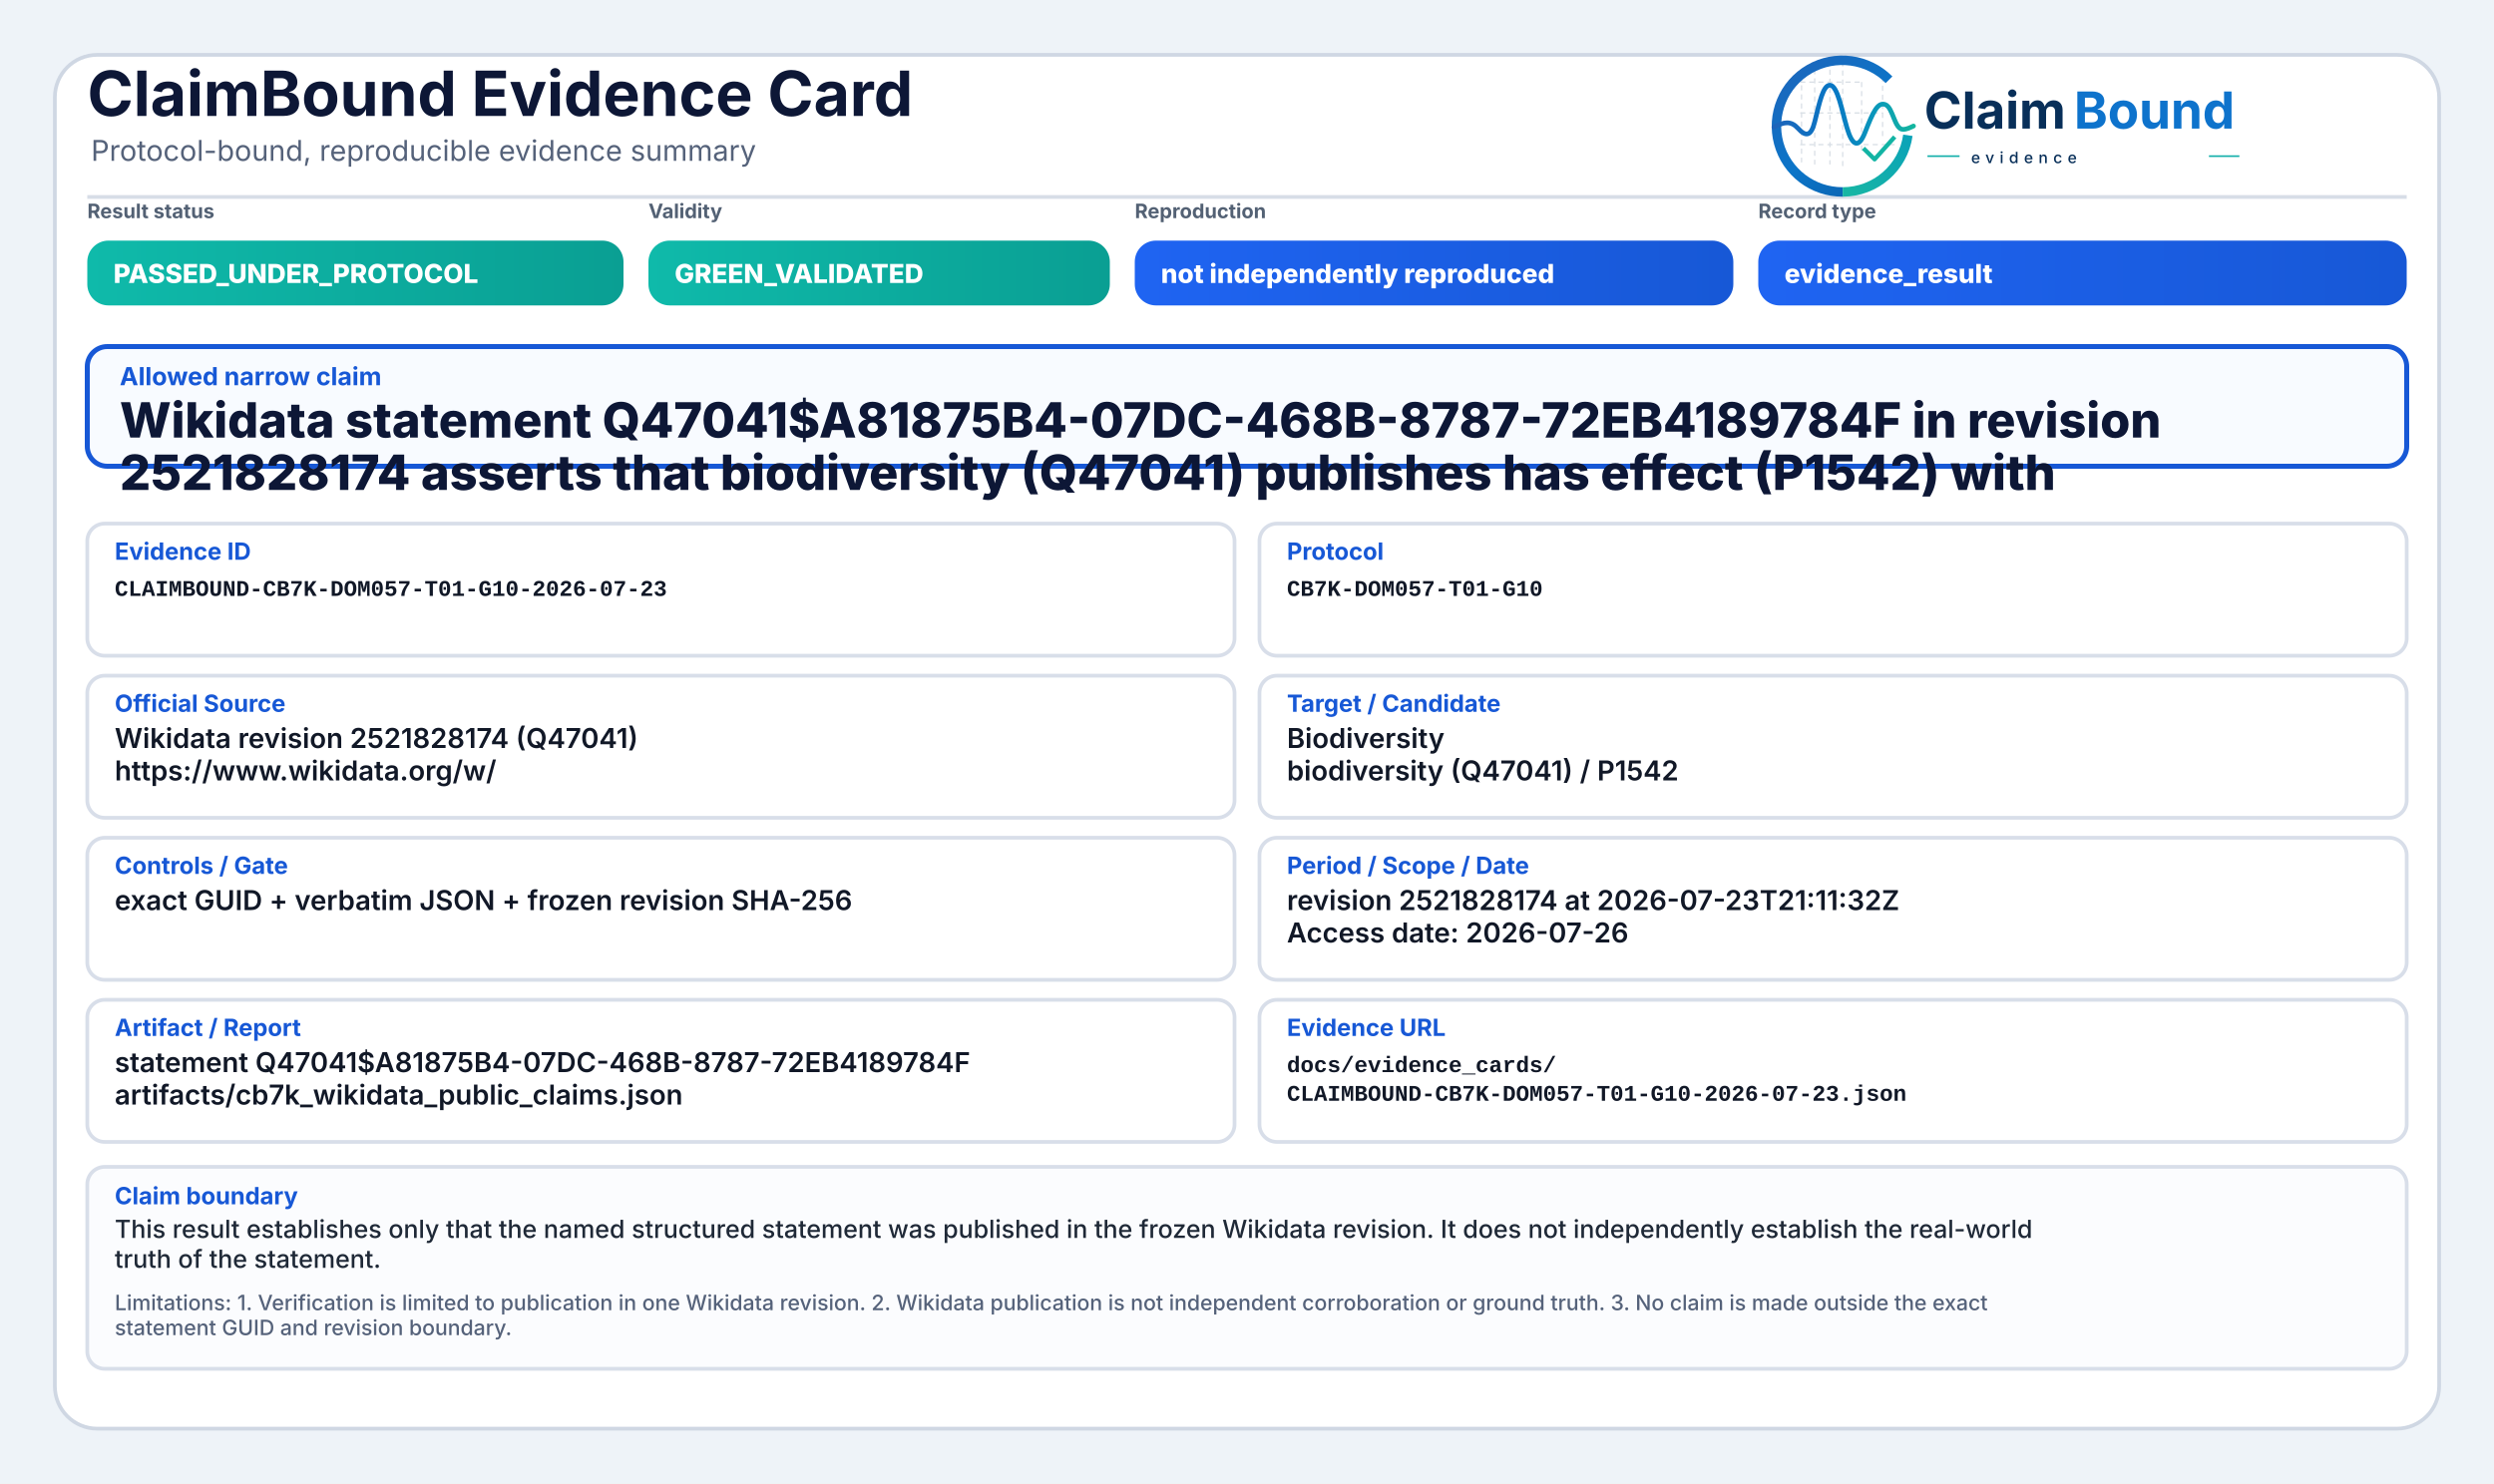
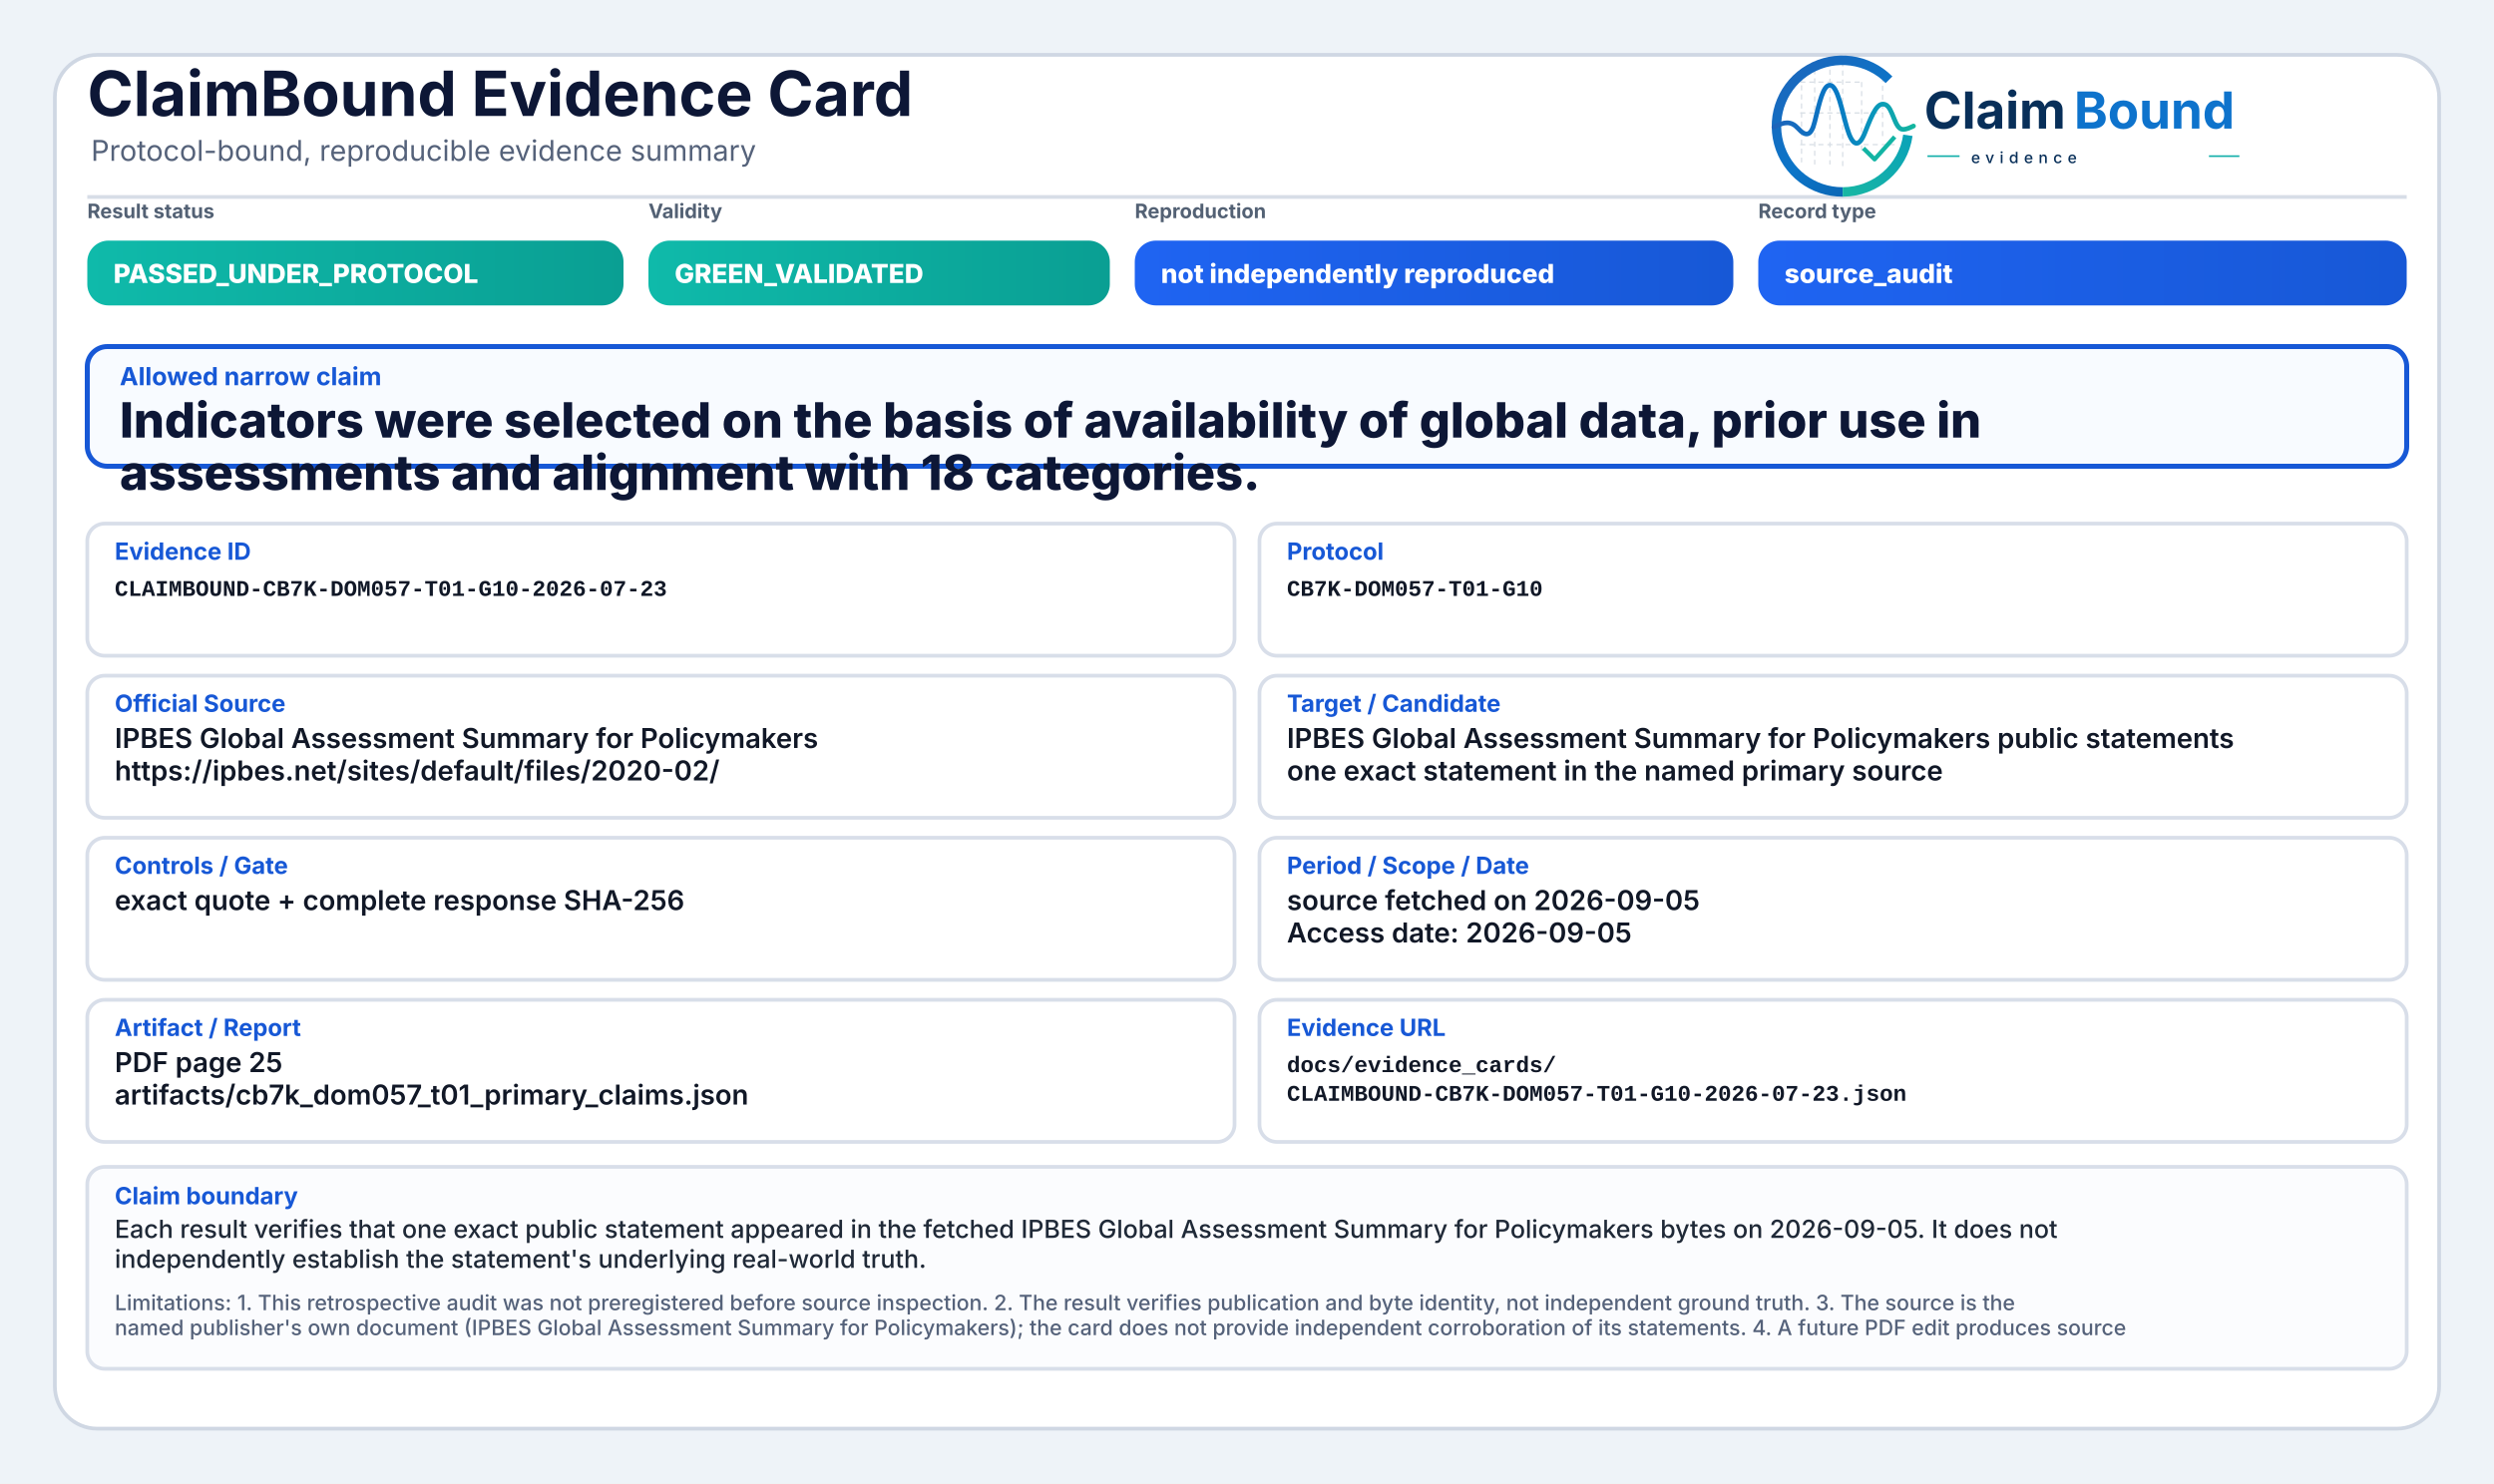
<svg xmlns="http://www.w3.org/2000/svg" width="2000" height="1190" viewBox="0 0 2000 1190" role="img" aria-label="ClaimBound Evidence Card">
  <defs>
    <linearGradient id="greenGrad" x1="0" y1="0" x2="1" y2="0">
      <stop offset="0%" stop-color="#0fbaaa" />
      <stop offset="100%" stop-color="#0a9f93" />
    </linearGradient>
    <linearGradient id="yellowGrad" x1="0" y1="0" x2="1" y2="0">
      <stop offset="0%" stop-color="#fbbf24" />
      <stop offset="100%" stop-color="#d97706" />
    </linearGradient>
    <linearGradient id="amberGrad" x1="0" y1="0" x2="1" y2="0">
      <stop offset="0%" stop-color="#f97316" />
      <stop offset="100%" stop-color="#c2410c" />
    </linearGradient>
    <linearGradient id="redGrad" x1="0" y1="0" x2="1" y2="0">
      <stop offset="0%" stop-color="#ef4444" />
      <stop offset="100%" stop-color="#b91c1c" />
    </linearGradient>
    <linearGradient id="grayGrad" x1="0" y1="0" x2="1" y2="0">
      <stop offset="0%" stop-color="#64748b" />
      <stop offset="100%" stop-color="#475569" />
    </linearGradient>
    <linearGradient id="blueGrad" x1="0" y1="0" x2="1" y2="0">
      <stop offset="0%" stop-color="#1f64f2" />
      <stop offset="100%" stop-color="#1758d6" />
    </linearGradient>
    <linearGradient id="logoRingBlue" x1="73" y1="453" x2="348" y2="793" gradientUnits="userSpaceOnUse">
      <stop offset="0" stop-color="#1E64BA" />
      <stop offset="0.55" stop-color="#0C75C8" />
      <stop offset="1" stop-color="#0A5FAB" />
    </linearGradient>
    <linearGradient id="logoRingTeal" x1="221" y1="792" x2="403" y2="594" gradientUnits="userSpaceOnUse">
      <stop offset="0" stop-color="#18B7A3" />
      <stop offset="1" stop-color="#089EBC" />
    </linearGradient>
    <linearGradient id="logoSignalGradient" x1="61" y1="628" x2="404" y2="628" gradientUnits="userSpaceOnUse">
      <stop offset="0" stop-color="#1E64BA" />
      <stop offset="0.43" stop-color="#0877C4" />
      <stop offset="0.72" stop-color="#0A97BB" />
      <stop offset="1" stop-color="#14B69E" />
    </linearGradient>
  </defs>
  <rect x="0" y="0" width="2000" height="1190" fill="#eef3f8" />
  <rect x="44" y="44" width="1912" height="1102" rx="34" fill="#ffffff" stroke="#cfd7e3" stroke-width="3" />
  <path d="M70 158 H1930" stroke="#d7dde7" stroke-width="3" />
  <text x="70" y="93" font-family="Inter, Segoe UI, Arial, sans-serif" font-size="50" font-weight="750" fill="#0d1736">ClaimBound Evidence Card</text>
  <text x="73" y="129" font-family="Inter, Segoe UI, Arial, sans-serif" font-size="23" font-weight="400" fill="#55627a">Protocol-bound, reproducible evidence summary</text>
  <g aria-label="ClaimBound evidence logo" transform="translate(1415,52) scale(0.33) translate(-40,-478)">
    <g stroke-linecap="butt" stroke-linejoin="round">
      <g stroke="#CBD3DC" stroke-width="3.2" stroke-linecap="round" stroke-dasharray="10 12" opacity="0.72">
        <path d="M130 507V714" />
        <path d="M162 490V719" />
        <path d="M199 491V719" />
        <path d="M230 471V726" />
        <path d="M276 521V690" />
        <path d="M327 508V650" />
        <path d="M128 520H277" />
        <path d="M128 595H327" />
        <path d="M128 672H355" />
      </g>
      <path d="M342.6 514.3A160 160 0 1 0 230 787" fill="none" stroke="url(#logoRingBlue)" stroke-width="23" />
      <path d="M230 787A160 160 0 0 0 388.4 649.3" fill="none" stroke="url(#logoRingTeal)" stroke-width="23" />
      <path d="M63 629.5C87 616.4 104.3 613.6 121.2 632.2C140.7 653.8 153.4 651.6 162.1 616.2C173.8 568.5 182.5 527.5 198.9 527.5C217.5 527.5 228.4 590.6 240.3 630.8C253.4 675.4 268.6 682.8 284.6 641.5C303.5 592.9 315.2 567.6 333.7 574.7C352.6 582 355.7 635.1 376.6 634.9C386.2 634.8 394 630.4 402 626.8" fill="none" stroke="url(#logoSignalGradient)" stroke-width="11.5" stroke-linecap="round" />
      <path d="M284 684.5L307.5 707.7L353 657" fill="none" stroke="#12B4A4" stroke-width="10.5" stroke-linecap="square" />
    </g>
    <text x="428" y="633" font-family="Inter, Segoe UI, Arial, sans-serif" font-size="124" font-weight="750" fill="#082F59" text-rendering="geometricPrecision">Claim</text>
    <text x="792" y="633" font-family="Inter, Segoe UI, Arial, sans-serif" font-size="124" font-weight="750" fill="#0E73CC" text-rendering="geometricPrecision">Bound</text>
    <line x1="436" y1="700" x2="514" y2="700" stroke="#11AFA9" stroke-width="4" />
    <text x="542" y="717" font-family="Inter, Segoe UI, Arial, sans-serif" font-size="38" font-weight="500" letter-spacing="13" fill="#082F59">evidence</text>
    <line x1="1120" y1="700" x2="1194" y2="700" stroke="#11AFA9" stroke-width="4" />
  </g>
  <text x="70" y="175" font-family="Inter, Segoe UI, Arial, sans-serif" font-size="16" font-weight="650" fill="#536174">Result status</text>
  <rect x="70" y="193" width="430" height="52" rx="17" fill="url(#greenGrad)" />
  <text x="91" y="227" font-family="Inter, Segoe UI, Arial, sans-serif" font-size="21" font-weight="800" fill="#ffffff">PASSED_UNDER_PROTOCOL</text>
  <text x="520" y="175" font-family="Inter, Segoe UI, Arial, sans-serif" font-size="16" font-weight="650" fill="#536174">Validity</text>
  <rect x="520" y="193" width="370" height="52" rx="17" fill="url(#greenGrad)" />
  <text x="541" y="227" font-family="Inter, Segoe UI, Arial, sans-serif" font-size="21" font-weight="800" fill="#ffffff">GREEN_VALIDATED</text>
  <text x="910" y="175" font-family="Inter, Segoe UI, Arial, sans-serif" font-size="16" font-weight="650" fill="#536174">Reproduction</text>
  <rect x="910" y="193" width="480" height="52" rx="17" fill="url(#blueGrad)" />
  <text x="931" y="227" font-family="Inter, Segoe UI, Arial, sans-serif" font-size="21" font-weight="800" fill="#ffffff">not independently reproduced</text>
  <text x="1410" y="175" font-family="Inter, Segoe UI, Arial, sans-serif" font-size="16" font-weight="650" fill="#536174">Record type</text>
  <rect x="1410" y="193" width="520" height="52" rx="17" fill="url(#blueGrad)" />
-   <text x="1431" y="227" font-family="Inter, Segoe UI, Arial, sans-serif" font-size="21" font-weight="800" fill="#ffffff">evidence_result</text>
+   <text x="1431" y="227" font-family="Inter, Segoe UI, Arial, sans-serif" font-size="21" font-weight="800" fill="#ffffff">source_audit</text>
  <rect x="70" y="278" width="1860" height="96" rx="16" fill="#f8fbff" stroke="#1758d6" stroke-width="4" />
  <text x="96" y="309" font-family="Inter, Segoe UI, Arial, sans-serif" font-size="20" font-weight="750" fill="#1758d6">Allowed narrow claim</text>
-   <text x="96" y="351" font-family="Inter, Segoe UI, Arial, sans-serif" font-size="39" font-weight="800" fill="#0d1736">Wikidata statement Q47041$A81875B4-07DC-468B-8787-72EB4189784F in revision</text>
-   <text x="96" y="393" font-family="Inter, Segoe UI, Arial, sans-serif" font-size="39" font-weight="800" fill="#0d1736">2521828174 asserts that biodiversity (Q47041) publishes has effect (P1542) with</text>
+   <text x="96" y="351" font-family="Inter, Segoe UI, Arial, sans-serif" font-size="39" font-weight="800" fill="#0d1736">Indicators were selected on the basis of availability of global data, prior use in</text>
+   <text x="96" y="393" font-family="Inter, Segoe UI, Arial, sans-serif" font-size="39" font-weight="800" fill="#0d1736">assessments and alignment with 18 categories.</text>
  <rect x="70" y="420" width="920" height="106" rx="14" fill="#ffffff" stroke="#d8dee9" stroke-width="3" />
  <text x="92" y="449" font-family="Inter, Segoe UI, Arial, sans-serif" font-size="19" font-weight="750" fill="#1758d6">Evidence ID</text>
  <text x="92" y="478" font-family="SFMono-Regular, Consolas, Liberation Mono, monospace" font-size="18" font-weight="600" fill="#111827">CLAIMBOUND-CB7K-DOM057-T01-G10-2026-07-23</text>
  <rect x="1010" y="420" width="920" height="106" rx="14" fill="#ffffff" stroke="#d8dee9" stroke-width="3" />
  <text x="1032" y="449" font-family="Inter, Segoe UI, Arial, sans-serif" font-size="19" font-weight="750" fill="#1758d6">Protocol</text>
  <text x="1032" y="478" font-family="SFMono-Regular, Consolas, Liberation Mono, monospace" font-size="18" font-weight="600" fill="#111827">CB7K-DOM057-T01-G10</text>
  <rect x="70" y="542" width="920" height="114" rx="14" fill="#ffffff" stroke="#d8dee9" stroke-width="3" />
  <text x="92" y="571" font-family="Inter, Segoe UI, Arial, sans-serif" font-size="19" font-weight="750" fill="#1758d6">Official Source</text>
-   <text x="92" y="600" font-family="Inter, Segoe UI, Arial, sans-serif" font-size="22" font-weight="600" fill="#111827">Wikidata revision 2521828174 (Q47041)</text>
-   <text x="92" y="626" font-family="Inter, Segoe UI, Arial, sans-serif" font-size="22" font-weight="600" fill="#111827">https://www.wikidata.org/w/</text>
+   <text x="92" y="600" font-family="Inter, Segoe UI, Arial, sans-serif" font-size="22" font-weight="600" fill="#111827">IPBES Global Assessment Summary for Policymakers</text>
+   <text x="92" y="626" font-family="Inter, Segoe UI, Arial, sans-serif" font-size="22" font-weight="600" fill="#111827">https://ipbes.net/sites/default/files/2020-02/</text>
  <rect x="1010" y="542" width="920" height="114" rx="14" fill="#ffffff" stroke="#d8dee9" stroke-width="3" />
  <text x="1032" y="571" font-family="Inter, Segoe UI, Arial, sans-serif" font-size="19" font-weight="750" fill="#1758d6">Target / Candidate</text>
-   <text x="1032" y="600" font-family="Inter, Segoe UI, Arial, sans-serif" font-size="22" font-weight="600" fill="#111827">Biodiversity</text>
-   <text x="1032" y="626" font-family="Inter, Segoe UI, Arial, sans-serif" font-size="22" font-weight="600" fill="#111827">biodiversity (Q47041) / P1542</text>
+   <text x="1032" y="600" font-family="Inter, Segoe UI, Arial, sans-serif" font-size="22" font-weight="600" fill="#111827">IPBES Global Assessment Summary for Policymakers public statements</text>
+   <text x="1032" y="626" font-family="Inter, Segoe UI, Arial, sans-serif" font-size="22" font-weight="600" fill="#111827">one exact statement in the named primary source</text>
  <rect x="70" y="672" width="920" height="114" rx="14" fill="#ffffff" stroke="#d8dee9" stroke-width="3" />
  <text x="92" y="701" font-family="Inter, Segoe UI, Arial, sans-serif" font-size="19" font-weight="750" fill="#1758d6">Controls / Gate</text>
-   <text x="92" y="730" font-family="Inter, Segoe UI, Arial, sans-serif" font-size="22" font-weight="600" fill="#111827">exact GUID + verbatim JSON + frozen revision SHA-256</text>
+   <text x="92" y="730" font-family="Inter, Segoe UI, Arial, sans-serif" font-size="22" font-weight="600" fill="#111827">exact quote + complete response SHA-256</text>
  <rect x="1010" y="672" width="920" height="114" rx="14" fill="#ffffff" stroke="#d8dee9" stroke-width="3" />
  <text x="1032" y="701" font-family="Inter, Segoe UI, Arial, sans-serif" font-size="19" font-weight="750" fill="#1758d6">Period / Scope / Date</text>
-   <text x="1032" y="730" font-family="Inter, Segoe UI, Arial, sans-serif" font-size="22" font-weight="600" fill="#111827">revision 2521828174 at 2026-07-23T21:11:32Z</text>
-   <text x="1032" y="756" font-family="Inter, Segoe UI, Arial, sans-serif" font-size="22" font-weight="600" fill="#111827">Access date: 2026-07-26</text>
+   <text x="1032" y="730" font-family="Inter, Segoe UI, Arial, sans-serif" font-size="22" font-weight="600" fill="#111827">source fetched on 2026-09-05</text>
+   <text x="1032" y="756" font-family="Inter, Segoe UI, Arial, sans-serif" font-size="22" font-weight="600" fill="#111827">Access date: 2026-09-05</text>
  <rect x="70" y="802" width="920" height="114" rx="14" fill="#ffffff" stroke="#d8dee9" stroke-width="3" />
  <text x="92" y="831" font-family="Inter, Segoe UI, Arial, sans-serif" font-size="19" font-weight="750" fill="#1758d6">Artifact / Report</text>
-   <text x="92" y="860" font-family="Inter, Segoe UI, Arial, sans-serif" font-size="22" font-weight="600" fill="#111827">statement Q47041$A81875B4-07DC-468B-8787-72EB4189784F</text>
-   <text x="92" y="886" font-family="Inter, Segoe UI, Arial, sans-serif" font-size="22" font-weight="600" fill="#111827">artifacts/cb7k_wikidata_public_claims.json</text>
+   <text x="92" y="860" font-family="Inter, Segoe UI, Arial, sans-serif" font-size="22" font-weight="600" fill="#111827">PDF page 25</text>
+   <text x="92" y="886" font-family="Inter, Segoe UI, Arial, sans-serif" font-size="22" font-weight="600" fill="#111827">artifacts/cb7k_dom057_t01_primary_claims.json</text>
  <rect x="1010" y="802" width="920" height="114" rx="14" fill="#ffffff" stroke="#d8dee9" stroke-width="3" />
  <text x="1032" y="831" font-family="Inter, Segoe UI, Arial, sans-serif" font-size="19" font-weight="750" fill="#1758d6">Evidence URL</text>
  <text x="1032" y="860" font-family="SFMono-Regular, Consolas, Liberation Mono, monospace" font-size="18" font-weight="600" fill="#111827">docs/evidence_cards/</text>
  <text x="1032" y="883" font-family="SFMono-Regular, Consolas, Liberation Mono, monospace" font-size="18" font-weight="600" fill="#111827">CLAIMBOUND-CB7K-DOM057-T01-G10-2026-07-23.json</text>
  <rect x="70" y="936" width="1860" height="162" rx="14" fill="#fbfcfe" stroke="#d8dee9" stroke-width="3" />
  <text x="92" y="966" font-family="Inter, Segoe UI, Arial, sans-serif" font-size="19" font-weight="750" fill="#1758d6">Claim boundary</text>
-   <text x="92" y="993" font-family="Inter, Segoe UI, Arial, sans-serif" font-size="20" font-weight="500" fill="#1f2937">This result establishes only that the named structured statement was published in the frozen Wikidata revision. It does not independently establish the real-world</text>
-   <text x="92" y="1017" font-family="Inter, Segoe UI, Arial, sans-serif" font-size="20" font-weight="500" fill="#1f2937">truth of the statement.</text>
-   <text x="92" y="1051" font-family="Inter, Segoe UI, Arial, sans-serif" font-size="17" font-weight="500" fill="#55627a">Limitations: 1. Verification is limited to publication in one Wikidata revision. 2. Wikidata publication is not independent corroboration or ground truth. 3. No claim is made outside the exact</text>
-   <text x="92" y="1071" font-family="Inter, Segoe UI, Arial, sans-serif" font-size="17" font-weight="500" fill="#55627a">statement GUID and revision boundary.</text>
+   <text x="92" y="993" font-family="Inter, Segoe UI, Arial, sans-serif" font-size="20" font-weight="500" fill="#1f2937">Each result verifies that one exact public statement appeared in the fetched IPBES Global Assessment Summary for Policymakers bytes on 2026-09-05. It does not</text>
+   <text x="92" y="1017" font-family="Inter, Segoe UI, Arial, sans-serif" font-size="20" font-weight="500" fill="#1f2937">independently establish the statement's underlying real-world truth.</text>
+   <text x="92" y="1051" font-family="Inter, Segoe UI, Arial, sans-serif" font-size="17" font-weight="500" fill="#55627a">Limitations: 1. This retrospective audit was not preregistered before source inspection. 2. The result verifies publication and byte identity, not independent ground truth. 3. The source is the</text>
+   <text x="92" y="1071" font-family="Inter, Segoe UI, Arial, sans-serif" font-size="17" font-weight="500" fill="#55627a">named publisher's own document (IPBES Global Assessment Summary for Policymakers); the card does not provide independent corroboration of its statements. 4. A future PDF edit produces source</text>
</svg>
